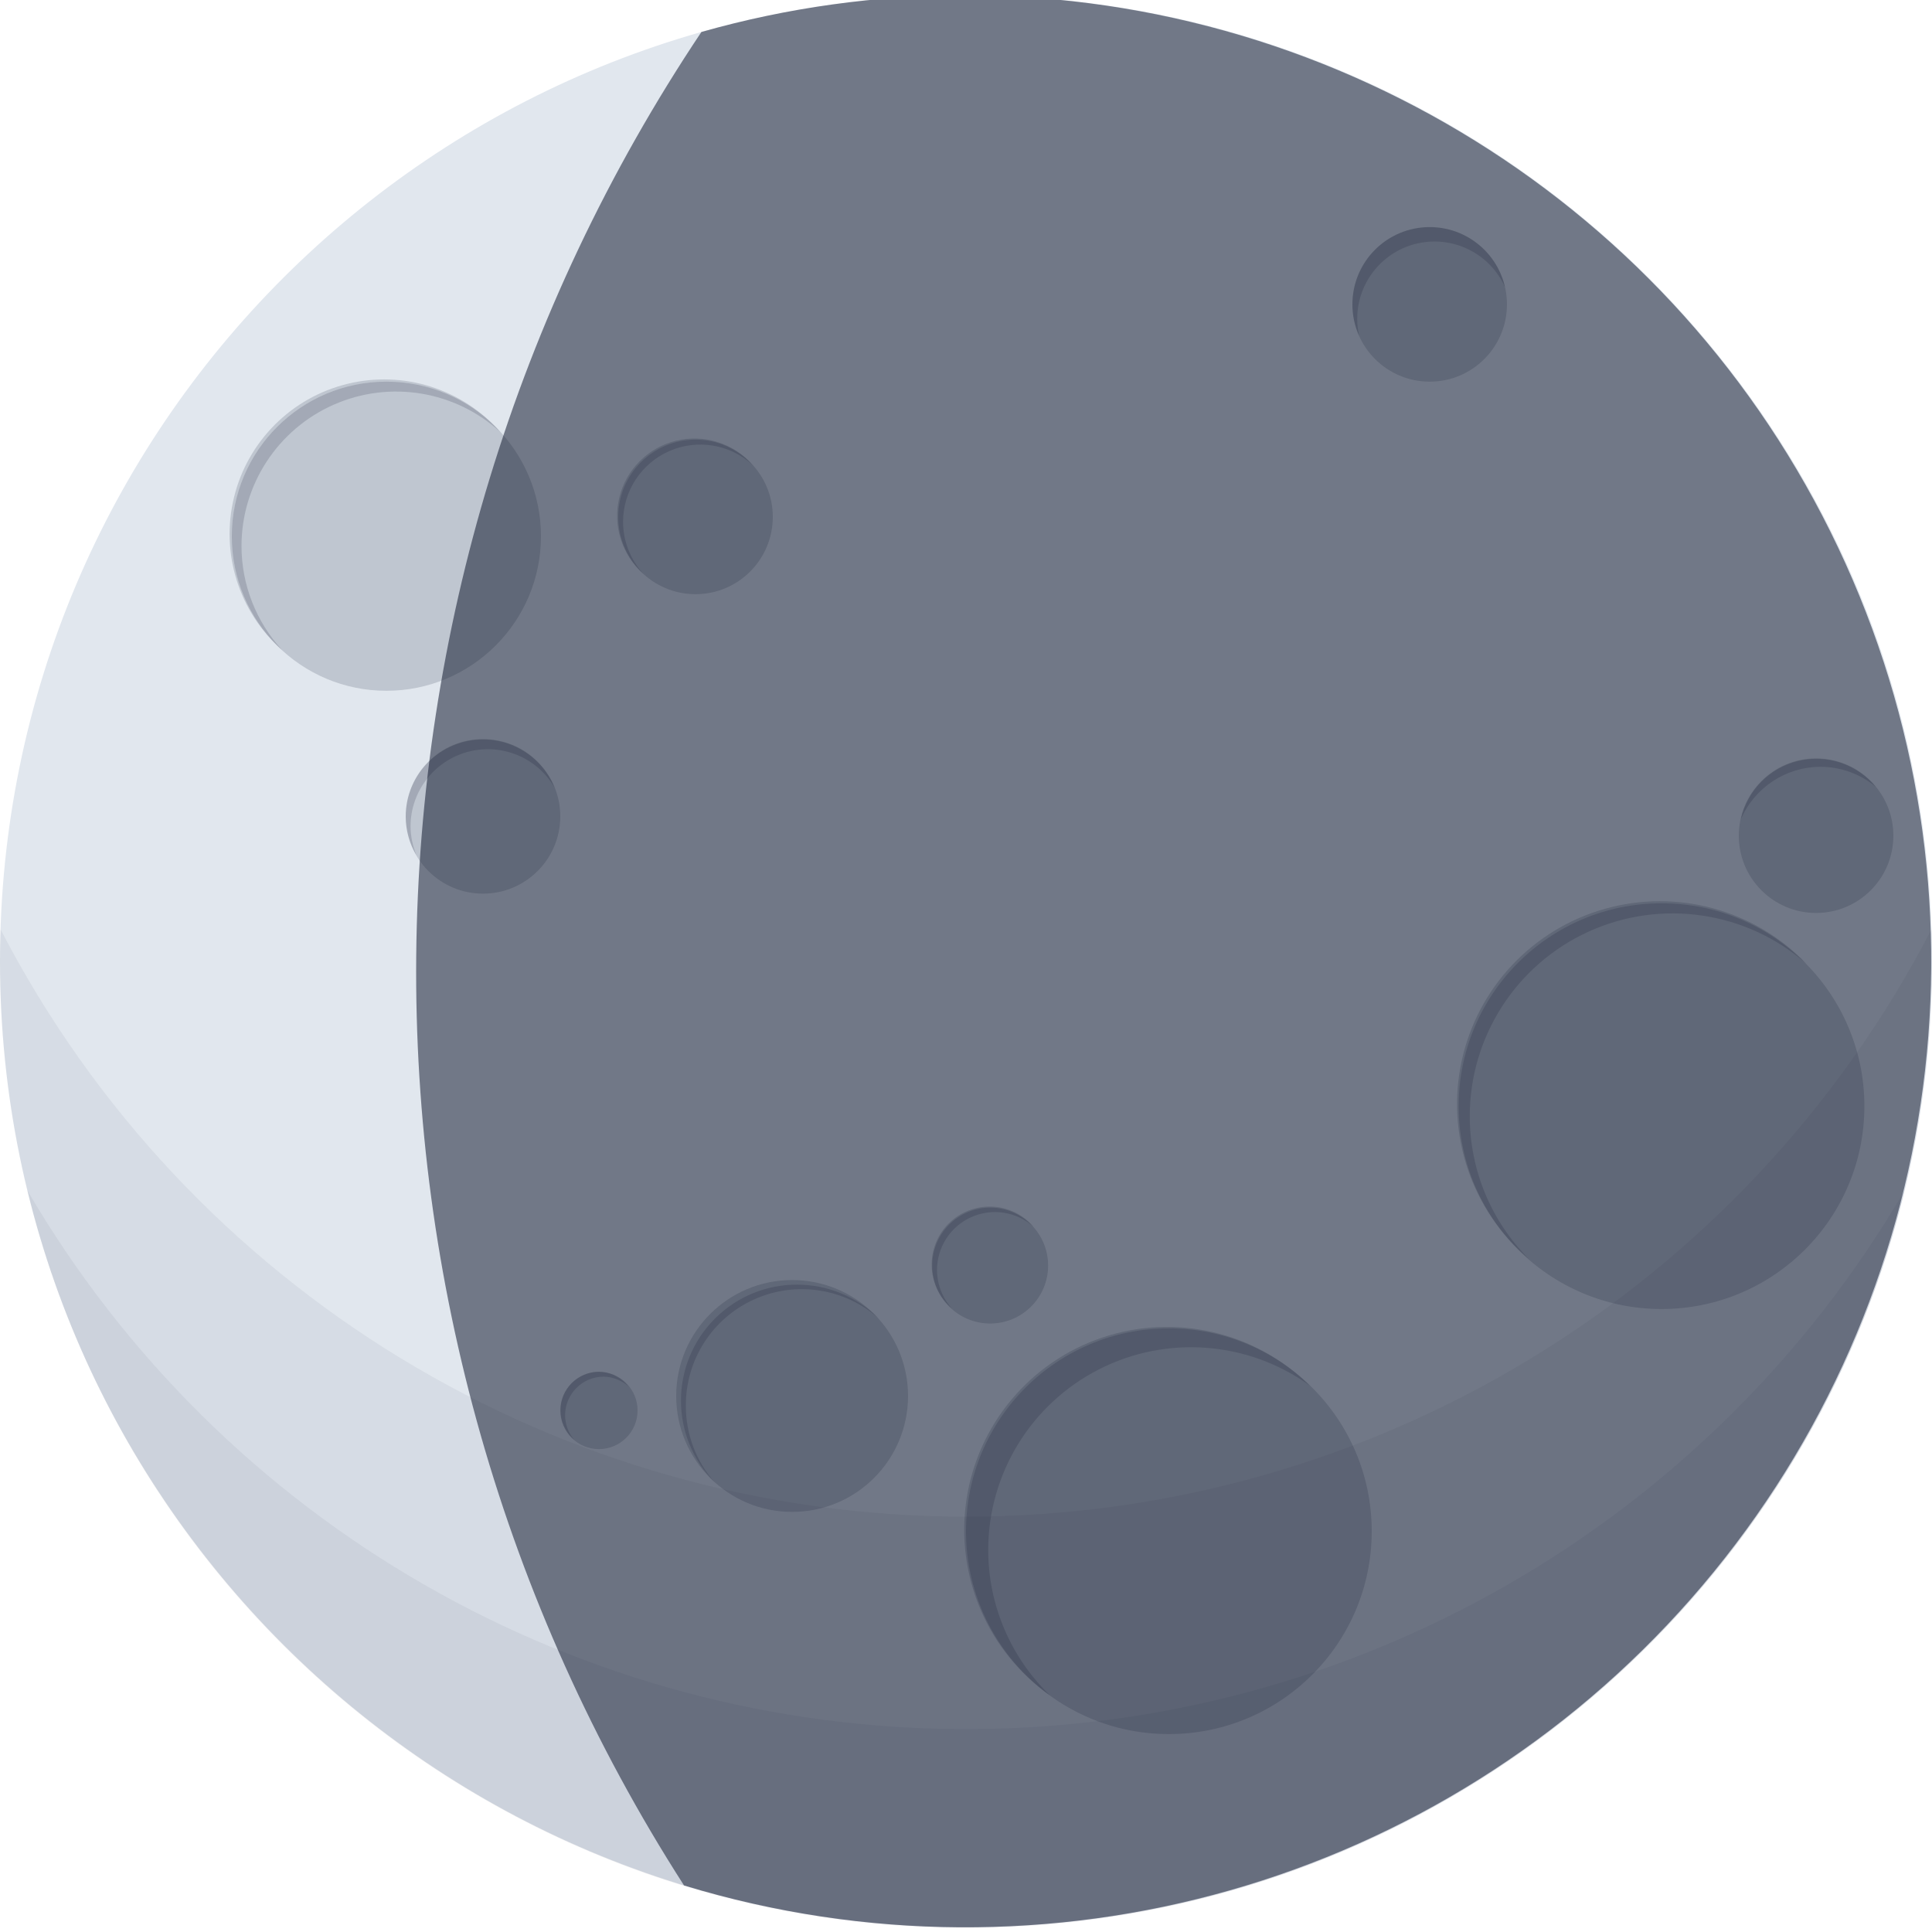
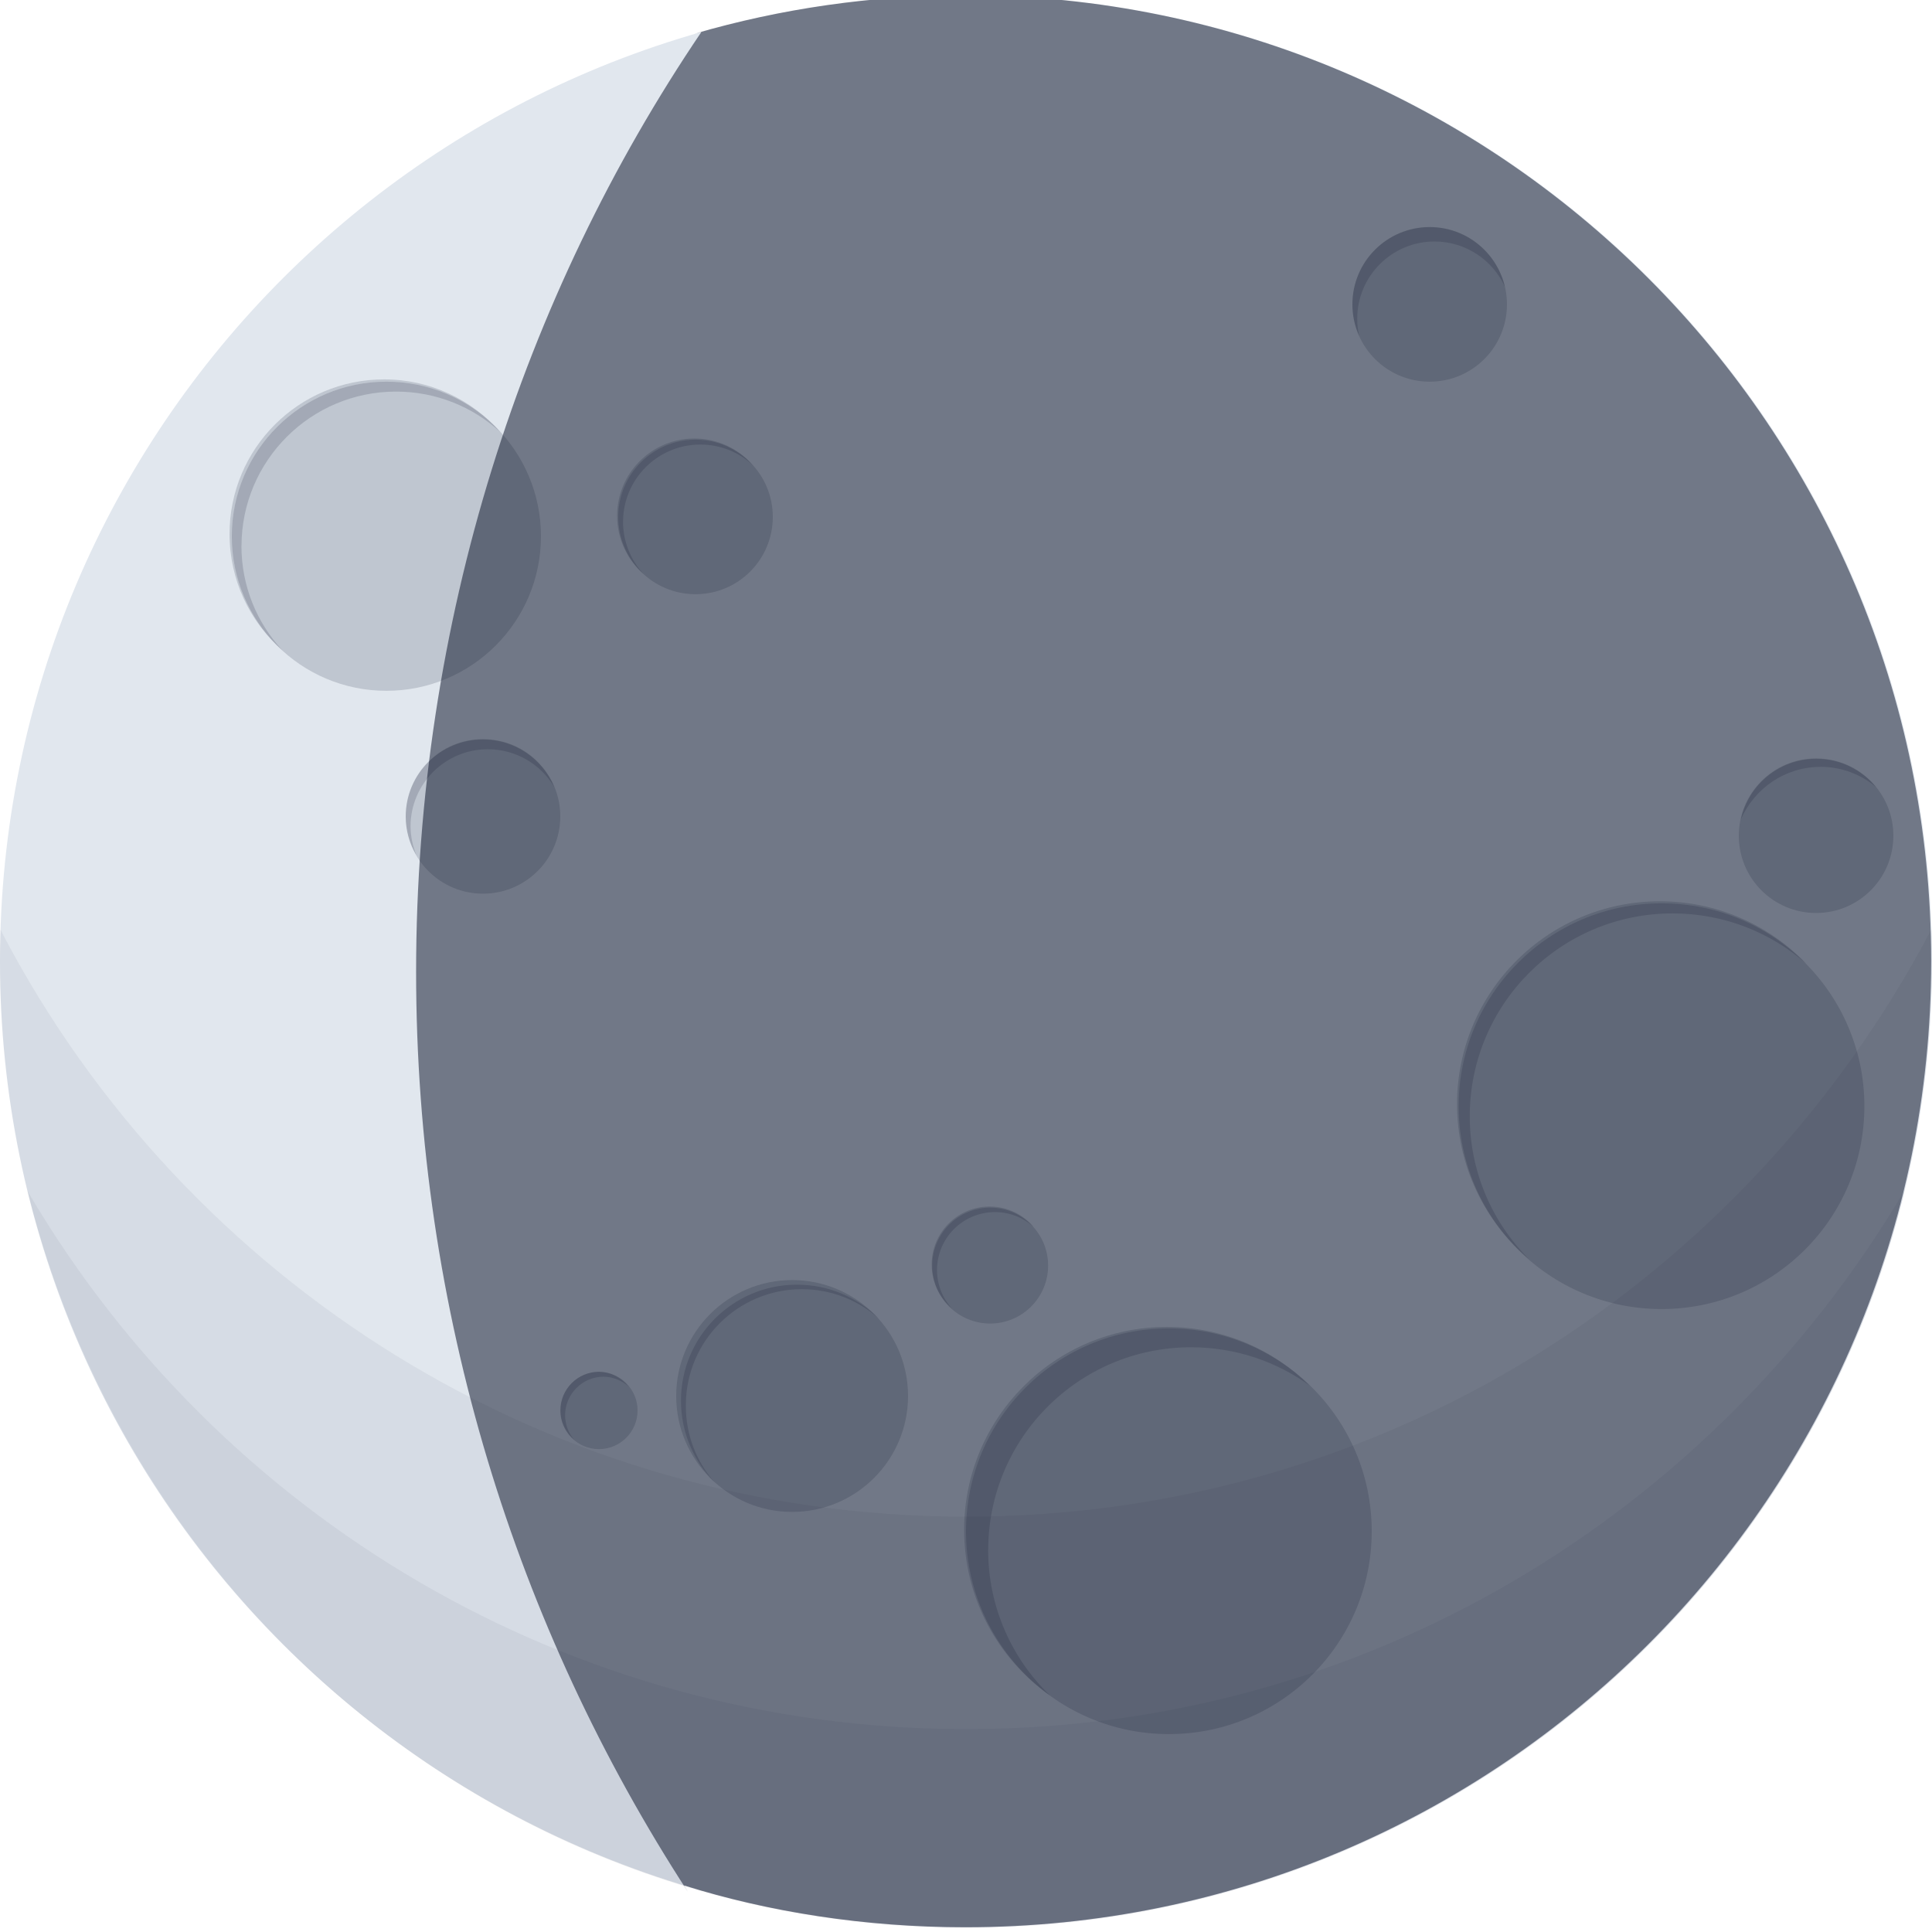
- <svg xmlns="http://www.w3.org/2000/svg" viewBox="0 0 200 200">
-   <defs>
-     <style>.a{fill:#e1e7ee;}.b,.c,.d{fill:#020920;}.b{opacity:0.15;}.c{opacity:0.05;}.d{opacity:0.5;}.e{fill:none;}</style>
-   </defs>
-   <circle class="a" cx="100" cy="99.51" r="100" />
-   <circle class="b" cx="121" cy="158.51" r="21" />
-   <path class="b" d="M102.3,160.43a21,21,0,0,1,33.28-17,21,21,0,1,0-26.86,32.1A20.93,20.93,0,0,1,102.3,160.43Z" />
-   <circle class="b" cx="172" cy="114.51" r="21" />
-   <path class="b" d="M152.15,115.58A21,21,0,0,1,187,99.77a21,21,0,1,0-28.75,30.54A20.9,20.9,0,0,1,152.15,115.58Z" />
-   <circle class="b" cx="188" cy="86.51" r="8" />
-   <path class="b" d="M188.45,79.38a8.93,8.93,0,0,1,5.76,2.1,8,8,0,0,0-14,3.34A9,9,0,0,1,188.45,79.38Z" />
-   <circle class="b" cx="148" cy="31.51" r="8" />
-   <path class="b" d="M140.5,33a8,8,0,0,1,15.3-3.27A8,8,0,0,0,140,31.51a7.92,7.92,0,0,0,.7,3.27A7.94,7.94,0,0,1,140.5,33Z" />
-   <circle class="b" cx="40" cy="55.51" r="16" />
-   <path class="b" d="M25,56.51A16,16,0,0,1,51.79,44.72,16,16,0,1,0,29.21,67.3,15.92,15.92,0,0,1,25,56.51Z" />
-   <circle class="b" cx="72" cy="53.51" r="8" />
-   <path class="b" d="M64.5,54a8,8,0,0,1,13.39-5.89A8,8,0,1,0,66.61,59.41,8,8,0,0,1,64.5,54Z" />
-   <circle class="b" cx="50" cy="84.51" r="8" />
-   <path class="b" d="M42.5,85.51a8,8,0,0,1,14.9-4,8,8,0,0,0-15.4,3,7.88,7.88,0,0,0,1.1,4A8,8,0,0,1,42.5,85.51Z" />
-   <circle class="b" cx="82" cy="144.51" r="12" />
-   <path class="b" d="M71,145.51a12,12,0,0,1,20-9A12,12,0,1,0,74,153.47,11.91,11.91,0,0,1,71,145.51Z" />
-   <circle class="b" cx="102.5" cy="131.01" r="6" />
-   <path class="b" d="M97,131.51A6,6,0,0,1,107,127a6,6,0,1,0-8.46,8.46A6,6,0,0,1,97,131.51Z" />
-   <circle class="b" cx="62" cy="146.01" r="4" />
-   <path class="b" d="M58.5,146.51a4,4,0,0,1,4-4,4,4,0,0,1,2.55,1A4,4,0,0,0,62,142a4,4,0,0,0-2.55,7.06A3.94,3.94,0,0,1,58.5,146.51Z" />
-   <path class="c" d="M100,157A112.49,112.49,0,0,1,.06,96.21Q0,97.85,0,99.51a100,100,0,0,0,200,0q0-1.67-.06-3.3A112.49,112.49,0,0,1,100,157Z" />
-   <path class="c" d="M100,179A112.45,112.45,0,0,1,2.84,123.25a100,100,0,0,0,194.32,0A112.45,112.45,0,0,1,100,179Z" />
-   <path class="d" d="M100-.49a100.16,100.16,0,0,0-27.39,3.8,175.09,175.09,0,0,0-1.8,191.87A100,100,0,1,0,100-.49Z" />
-   <path class="e" d="M268.62,175.65a25.14,25.14,0,1,1,6.69-49.38,44,44,0,1,0,0,48.48A25,25,0,0,1,268.62,175.65Z" />
+ <svg xmlns="http://www.w3.org/2000/svg" version="1.1" width="32" height="32" viewBox="0 0 32 32">
+   <path fill="#e1e7ee" d="M32 15.922c0 8.837-7.163 16-16 16s-16-7.163-16-16c0-8.837 7.163-16 16-16s16 7.163 16 16z" />
+   <path fill="#020920" opacity="0.15" d="M22.72 25.362c0 1.856-1.504 3.36-3.36 3.36s-3.36-1.504-3.36-3.36c0-1.856 1.504-3.36 3.36-3.36s3.36 1.504 3.36 3.36z" />
+   <path fill="#020920" opacity="0.15" d="M16.368 25.669c0.003-1.853 1.506-3.354 3.36-3.354 0.738 0 1.42 0.238 1.974 0.641l-0.010-0.007c-0.607-0.6-1.441-0.971-2.363-0.971-1.856 0-3.36 1.504-3.36 3.36 0 1.131 0.558 2.131 1.415 2.74l0.010 0.007c-0.634-0.61-1.027-1.466-1.027-2.413 0-0.001 0-0.002 0-0.003v0z" />
+   <path fill="#020920" opacity="0.15" d="M30.88 18.322c0 1.856-1.504 3.36-3.36 3.36s-3.36-1.504-3.36-3.36c0-1.856 1.504-3.36 3.36-3.36s3.36 1.504 3.36 3.36z" />
+   <path fill="#020920" opacity="0.15" d="M24.344 18.493c0-0.001 0-0.003 0-0.004 0-1.856 1.504-3.36 3.36-3.36 0.851 0 1.628 0.316 2.22 0.838l-0.004-0.003c-0.613-0.639-1.473-1.036-2.427-1.036-1.856 0-3.36 1.504-3.36 3.36 0 1.025 0.459 1.942 1.182 2.559l0.005 0.004c-0.602-0.604-0.975-1.437-0.976-2.357v-0z" />
+   <path fill="#020920" opacity="0.15" d="M31.36 13.842c0 0.707-0.573 1.28-1.28 1.28s-1.28-0.573-1.28-1.28c0-0.707 0.573-1.28 1.28-1.28s1.28 0.573 1.28 1.28z" />
+   <path fill="#020920" opacity="0.15" d="M30.152 12.701c0 0 0.001 0 0.001 0 0.352 0 0.674 0.127 0.923 0.338l-0.002-0.002c-0.237-0.287-0.592-0.469-0.99-0.469-0.609 0-1.118 0.425-1.248 0.995l-0.002 0.009c0.226-0.515 0.731-0.869 1.318-0.87h0z" />
+   <path fill="#020920" opacity="0.15" d="M24.96 5.042c0 0.707-0.573 1.28-1.28 1.28s-1.28-0.573-1.28-1.28c0-0.707 0.573-1.28 1.28-1.28s1.28 0.573 1.28 1.28z" />
+   <path fill="#020920" opacity="0.15" d="M22.48 5.28c0-0.707 0.573-1.28 1.28-1.28 0.517 0 0.963 0.307 1.165 0.748l0.003 0.008c-0.134-0.574-0.642-0.996-1.248-0.996-0.707 0-1.28 0.573-1.28 1.28 0 0 0 0 0 0v-0c0 0.001 0 0.002 0 0.002 0 0.189 0.041 0.368 0.115 0.529l-0.003-0.008c-0.020-0.085-0.032-0.183-0.032-0.283 0-0 0-0.001 0-0.002v0z" />
+   <path fill="#020920" opacity="0.15" d="M8.96 8.882c0 1.414-1.146 2.56-2.56 2.56s-2.56-1.146-2.56-2.56c0-1.414 1.146-2.56 2.56-2.56s2.56 1.146 2.56 2.56z" />
+   <path fill="#020920" opacity="0.15" d="M4 9.042c0.002-1.412 1.147-2.556 2.56-2.556 0.666 0 1.273 0.254 1.728 0.671l-0.002-0.002c-0.472-0.535-1.158-0.871-1.924-0.871-1.414 0-2.56 1.146-2.56 2.56 0 0.765 0.336 1.452 0.868 1.921l0.003 0.002c-0.418-0.452-0.674-1.059-0.674-1.726 0-0 0-0.001 0-0.001v0z" />
+   <path fill="#020920" opacity="0.15" d="M12.8 8.562c0 0.707-0.573 1.28-1.28 1.28s-1.28-0.573-1.28-1.28c0-0.707 0.573-1.28 1.28-1.28s1.28 0.573 1.28 1.28z" />
+   <path fill="#020920" opacity="0.15" d="M10.32 8.64c0.002-0.705 0.574-1.277 1.28-1.277 0.333 0 0.636 0.127 0.863 0.335l-0.001-0.001c-0.236-0.267-0.579-0.434-0.961-0.434-0.707 0-1.28 0.573-1.28 1.28 0 0.383 0.168 0.727 0.435 0.961l0.001 0.001c-0.209-0.227-0.337-0.531-0.338-0.866v-0z" />
+   <path fill="#020920" opacity="0.15" d="M9.28 13.522c0 0.707-0.573 1.28-1.28 1.28s-1.28-0.573-1.28-1.28c0-0.707 0.573-1.28 1.28-1.28s1.28 0.573 1.28 1.28z" />
+   <path fill="#020920" opacity="0.15" d="M6.8 13.682c0.004-0.704 0.576-1.272 1.28-1.272 0.468 0 0.878 0.251 1.101 0.626l0.003 0.006c-0.197-0.47-0.652-0.794-1.184-0.794-0.705 0-1.276 0.569-1.28 1.273v0c0 0.236 0.066 0.457 0.179 0.646l-0.003-0.006c-0.060-0.142-0.095-0.307-0.096-0.48v-0z" />
+   <path fill="#020920" opacity="0.15" d="M15.040 23.122c0 1.060-0.86 1.92-1.92 1.92s-1.92-0.86-1.92-1.92c0-1.060 0.86-1.92 1.92-1.92s1.92 0.86 1.92 1.92z" />
+   <path fill="#020920" opacity="0.15" d="M11.36 23.282c0-0.003-0-0.006-0-0.009 0-1.060 0.86-1.92 1.92-1.92 0.493 0 0.942 0.186 1.282 0.491l-0.002-0.002c-0.348-0.349-0.829-0.564-1.36-0.564-1.061 0-1.921 0.86-1.921 1.921 0 0.53 0.214 1.009 0.561 1.357l-0-0c-0.298-0.335-0.48-0.778-0.48-1.265 0-0.003 0-0.006 0-0.010v0z" />
+   <path fill="#020920" opacity="0.15" d="M17.36 20.962c0 0.53-0.43 0.96-0.96 0.96s-0.96-0.43-0.96-0.96c0-0.53 0.43-0.96 0.96-0.96s0.96 0.43 0.96 0.96z" />
+   <path fill="#020920" opacity="0.15" d="M15.52 21.042c0-0.002-0-0.004-0-0.006 0-0.53 0.43-0.96 0.96-0.96 0.246 0 0.471 0.093 0.641 0.245l-0.001-0.001c-0.177-0.206-0.438-0.336-0.729-0.336-0.53 0-0.96 0.43-0.96 0.96 0 0.291 0.13 0.552 0.334 0.728l0.001 0.001c-0.151-0.167-0.244-0.388-0.246-0.631v-0.001z" />
+   <path fill="#020920" opacity="0.15" d="M10.56 23.362c0 0.353-0.287 0.64-0.64 0.64s-0.64-0.287-0.64-0.64c0-0.353 0.287-0.64 0.64-0.64s0.64 0.287 0.64 0.64z" />
+   <path fill="#020920" opacity="0.15" d="M9.36 23.442c0-0.353 0.287-0.64 0.64-0.64v0c0.157 0.004 0.3 0.064 0.409 0.161l-0.001-0.001c-0.116-0.145-0.291-0.237-0.487-0.242h-0.001c-0.352 0.002-0.636 0.288-0.636 0.64 0 0.196 0.088 0.371 0.227 0.489l0.001 0.001c-0.094-0.109-0.151-0.252-0.152-0.408v-0z" />
+   <path fill="#020920" opacity="0.05" d="M16 25.12c-0.002 0-0.004 0-0.006 0-6.918 0-12.925-3.903-15.938-9.628l-0.047-0.098q-0.010 0.262-0.010 0.528c0 8.837 7.163 16 16 16s16-7.163 16-16v0q0-0.267-0.010-0.528c-3.060 5.823-9.067 9.726-15.985 9.726-0.002 0-0.004 0-0.006 0h0z" />
+   <path fill="#020920" opacity="0.05" d="M16 28.64c-0.002 0-0.005 0-0.008 0-6.594 0-12.359-3.547-15.492-8.837l-0.046-0.083c1.763 7.064 8.053 12.214 15.546 12.214s13.782-5.15 15.522-12.104l0.023-0.11c-3.179 5.373-8.944 8.92-15.537 8.92-0.003 0-0.006 0-0.009 0h0z" />
+   <path fill="#020920" opacity="0.5" d="M16-0.078c-0.003 0-0.007 0-0.010 0-1.557 0-3.062 0.222-4.486 0.636l0.113-0.028c-2.96 4.373-4.725 9.765-4.725 15.569 0 5.619 1.655 10.852 4.503 15.238l-0.066-0.109c1.393 0.44 2.996 0.693 4.657 0.693 8.837 0 16-7.163 16-16 0-8.832-7.156-15.992-15.986-16h-0.001z" />
</svg>
